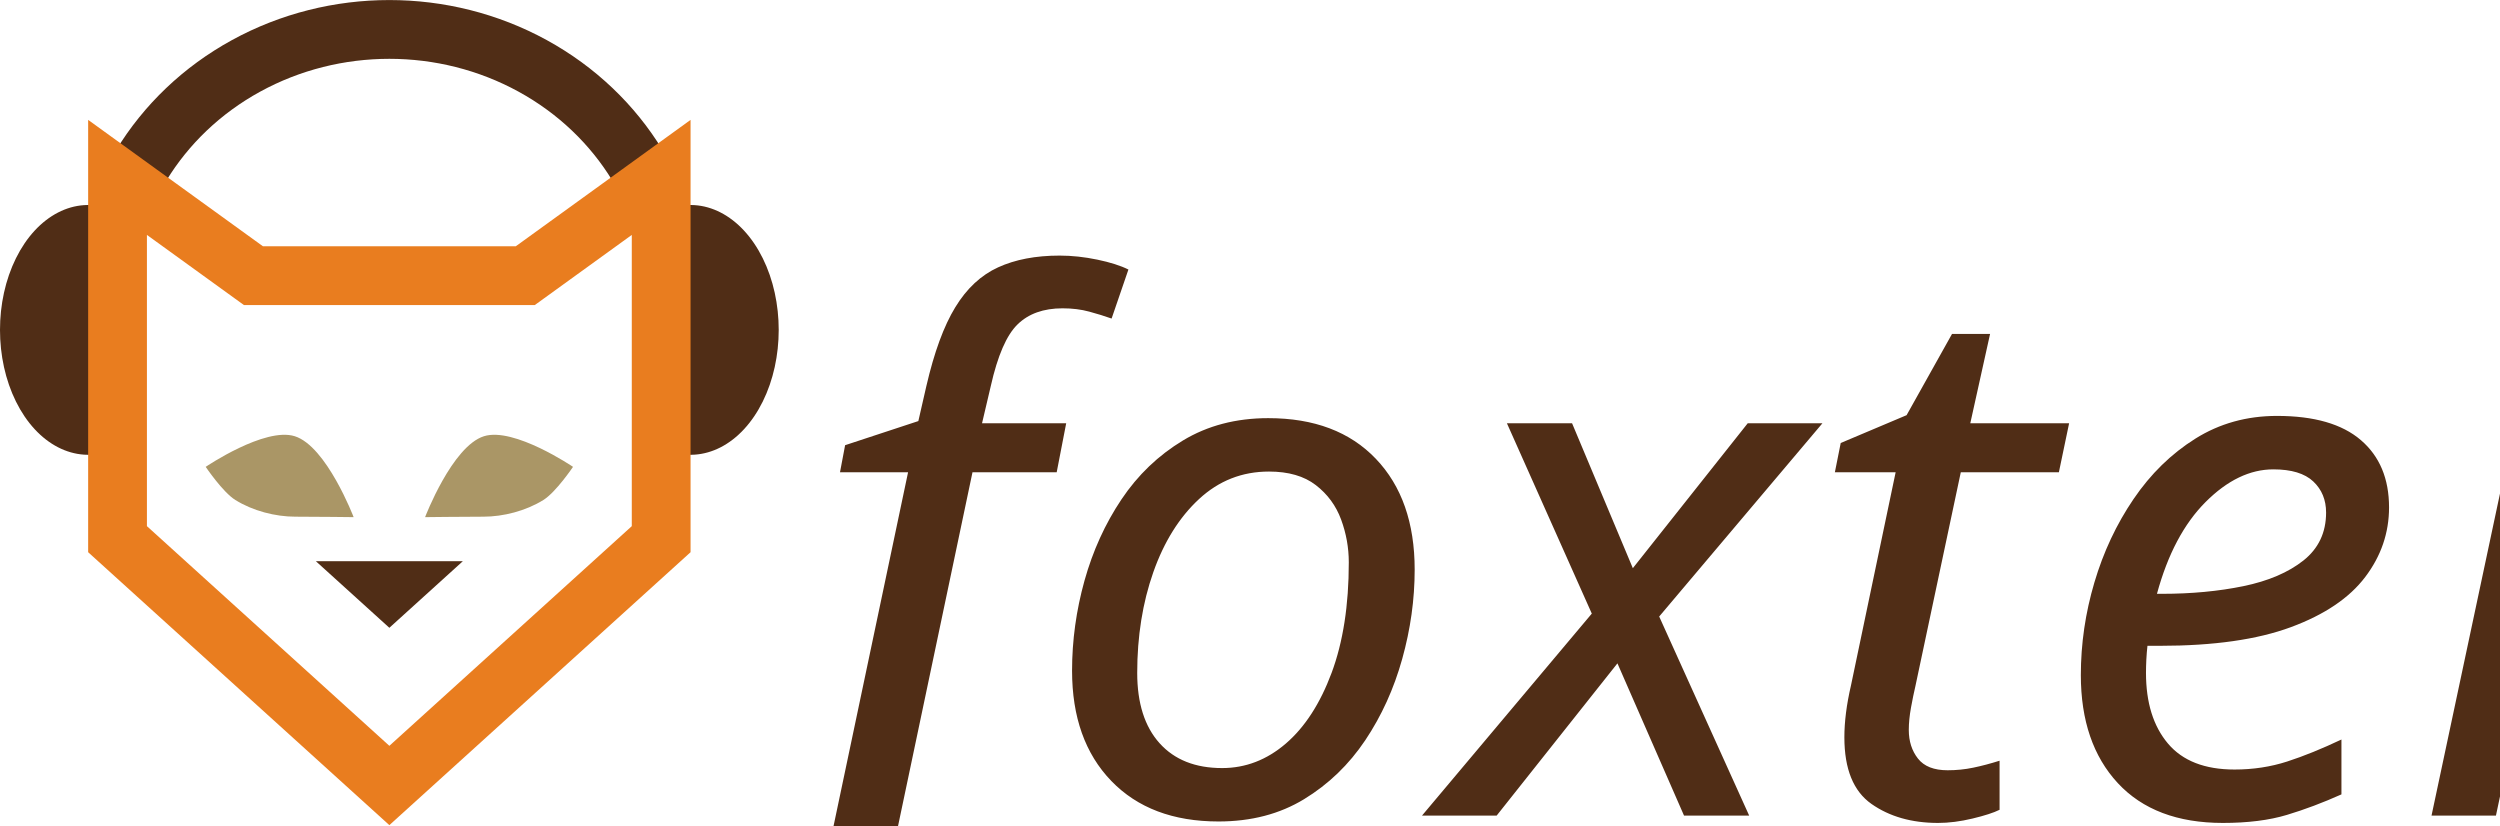
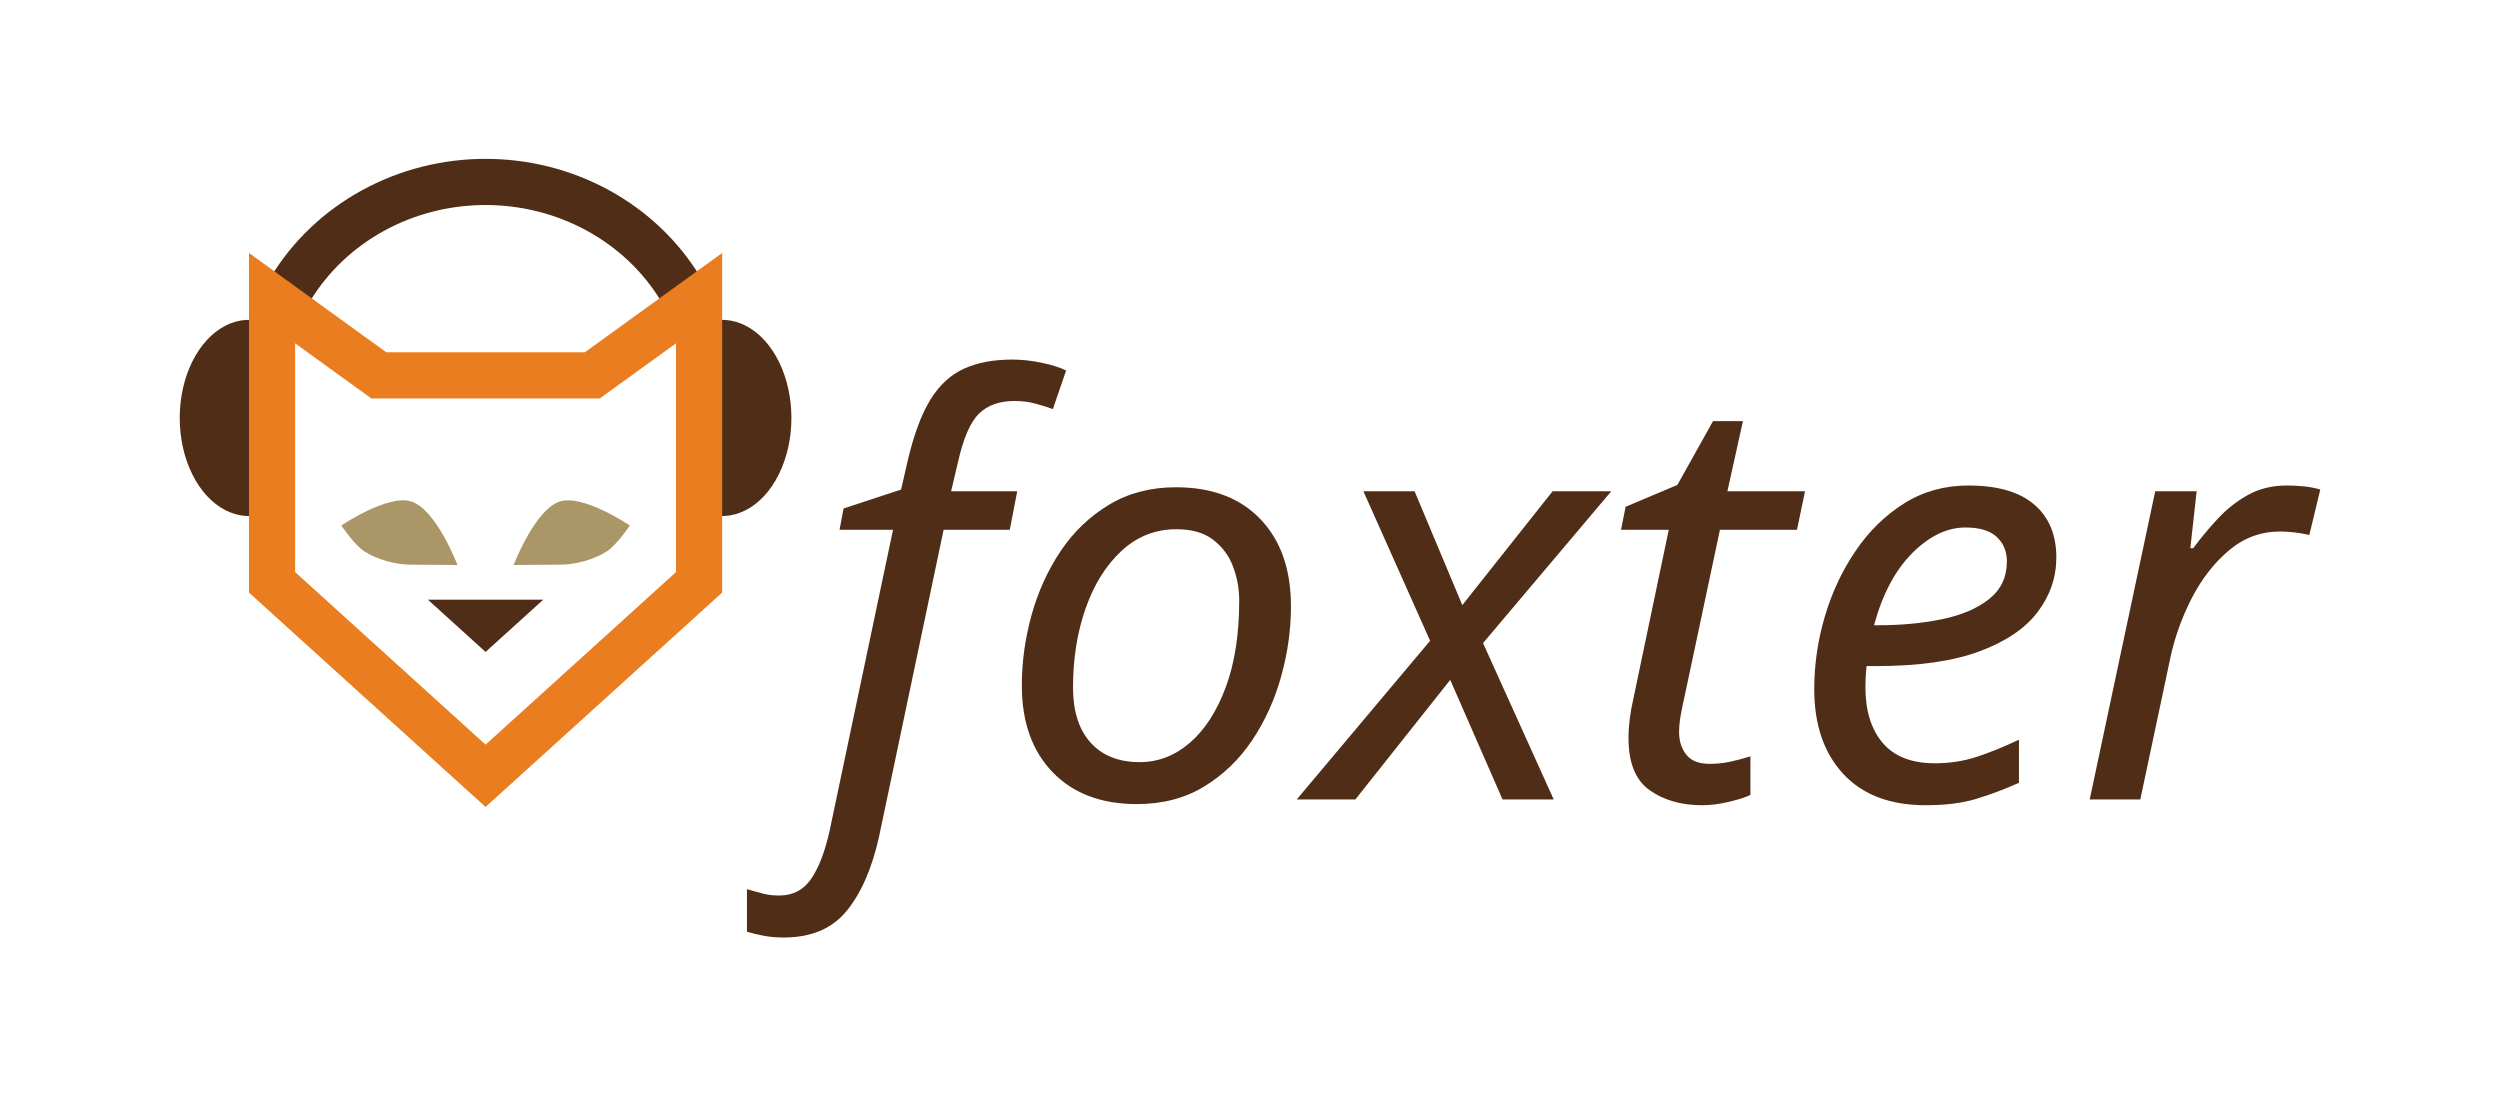
- <svg xmlns="http://www.w3.org/2000/svg" width="801.636mm" height="264.583mm" viewBox="0 0 801.636 264.583" version="1.1" id="svg2366">
+ <svg xmlns="http://www.w3.org/2000/svg" width="1020.536mm" height="447.524mm" viewBox="0 0 1020.536 447.524" version="1.1" id="svg2366">
  <defs id="defs2360" />
-   <g id="layer1" transform="translate(-39.74612,-82.91058)">
+   <g id="layer1" transform="translate(33.62177,-18.08306)">
+     <rect style="fill:none;stroke-width:0.247" id="rect1" width="1020.536" height="447.524" x="-33.622" y="18.083" />
    <path style="fill:none;fill-opacity:1;fill-rule:evenodd;stroke:#502d16;stroke-width:18.845;stroke-linecap:round;stroke-linejoin:round;stroke-miterlimit:4;stroke-dasharray:none;stroke-opacity:1" id="path1710-0-1-3-3" transform="scale(1,-1)" d="m 256.465,-179.508 a 91.87,87.159 0 0 1 -45.935,75.482 91.87,87.159 0 0 1 -91.87,0 91.87,87.159 0 0 1 -45.935,-75.482" />
    <path style="fill:#502d16;fill-opacity:1;fill-rule:evenodd;stroke:none;stroke-width:2.356;stroke-linecap:round;stroke-linejoin:round;stroke-miterlimit:4;stroke-dasharray:none;stroke-opacity:1" id="path1710-0-1" transform="matrix(0,1,1,0,0,0)" d="m 227.377,253.86 a 40.046,28.268 0 0 1 -15.712,30.472 40.046,28.268 0 0 1 -45.939,0 40.046,28.268 0 0 1 -15.712,-30.472" />
    <path style="fill:#502d16;fill-opacity:1;fill-rule:evenodd;stroke:none;stroke-width:2.356;stroke-linecap:round;stroke-linejoin:round;stroke-miterlimit:4;stroke-dasharray:none;stroke-opacity:1" id="path1710-0-1-3" transform="matrix(0,-1,-1,0,0,0)" d="m -150.014,-75.33 a 40.046,28.268 0 0 1 -15.712,30.472 40.046,28.268 0 0 1 -45.939,1e-6 40.046,28.268 0 0 1 -15.712,-30.472" />
    <path style="fill:none;fill-rule:evenodd;stroke:#e97d1f;stroke-width:18.845;stroke-linecap:butt;stroke-linejoin:miter;stroke-miterlimit:4;stroke-dasharray:none;stroke-opacity:1" d="m 77.436,139.794 v 116.008 l 87.159,78.976 87.159,-78.976 v -116.008 l -43.579,31.515 h -87.159 z" id="path1063-1-8-2-9-2-9" />
    <path style="fill:#502d16;fill-rule:evenodd;stroke:#502d16;stroke-width:3.978;stroke-linecap:butt;stroke-linejoin:miter;stroke-miterlimit:4;stroke-dasharray:none;stroke-opacity:1" d="m 146.196,264.859 18.399,16.672 18.399,-16.672 z" id="path1063-1-8-2-9-2-4-4" />
    <path style="fill:#aa9666;fill-opacity:1;fill-rule:evenodd;stroke:none;stroke-width:0.471px;stroke-linecap:butt;stroke-linejoin:miter;stroke-opacity:1" d="m 176.052,248.736 c 0,0 8.677,-22.735 18.88,-25.95 9.6,-3.025 28.555,9.822 28.555,9.822 0,0 -5.463,8.114 -9.496,10.622 -5.656,3.518 -12.86,5.358 -19.25,5.358 -6.816,0 -18.689,0.148 -18.689,0.148 z" id="path1967-9" />
    <path style="fill:#aa9666;fill-opacity:1;fill-rule:evenodd;stroke:none;stroke-width:0.471px;stroke-linecap:butt;stroke-linejoin:miter;stroke-opacity:1" d="m 153.14,248.736 c 0,0 -8.677,-22.735 -18.88,-25.95 -9.6,-3.025 -28.555,9.822 -28.555,9.822 0,0 5.463,8.114 9.496,10.622 5.656,3.518 12.86,5.358 19.25,5.358 6.816,0 18.689,0.148 18.689,0.148 z" id="path1967-7-0" />
    <text xml:space="preserve" style="font-style:normal;font-weight:normal;font-size:234.738px;line-height:1.25;font-family:sans-serif;fill:#502d16;fill-opacity:1;fill-rule:evenodd;stroke:none;stroke-width:5.868" x="297.593" y="344.442" id="text2975">
      <tspan id="tspan2973" x="297.593" y="344.442" style="font-style:italic;font-variant:normal;font-weight:normal;font-stretch:normal;font-family:'Ubuntu Condensed';-inkscape-font-specification:'Ubuntu Condensed, Italic';fill:#502d16;fill-opacity:1;stroke-width:5.868">foxter</tspan>
    </text>
  </g>
</svg>
